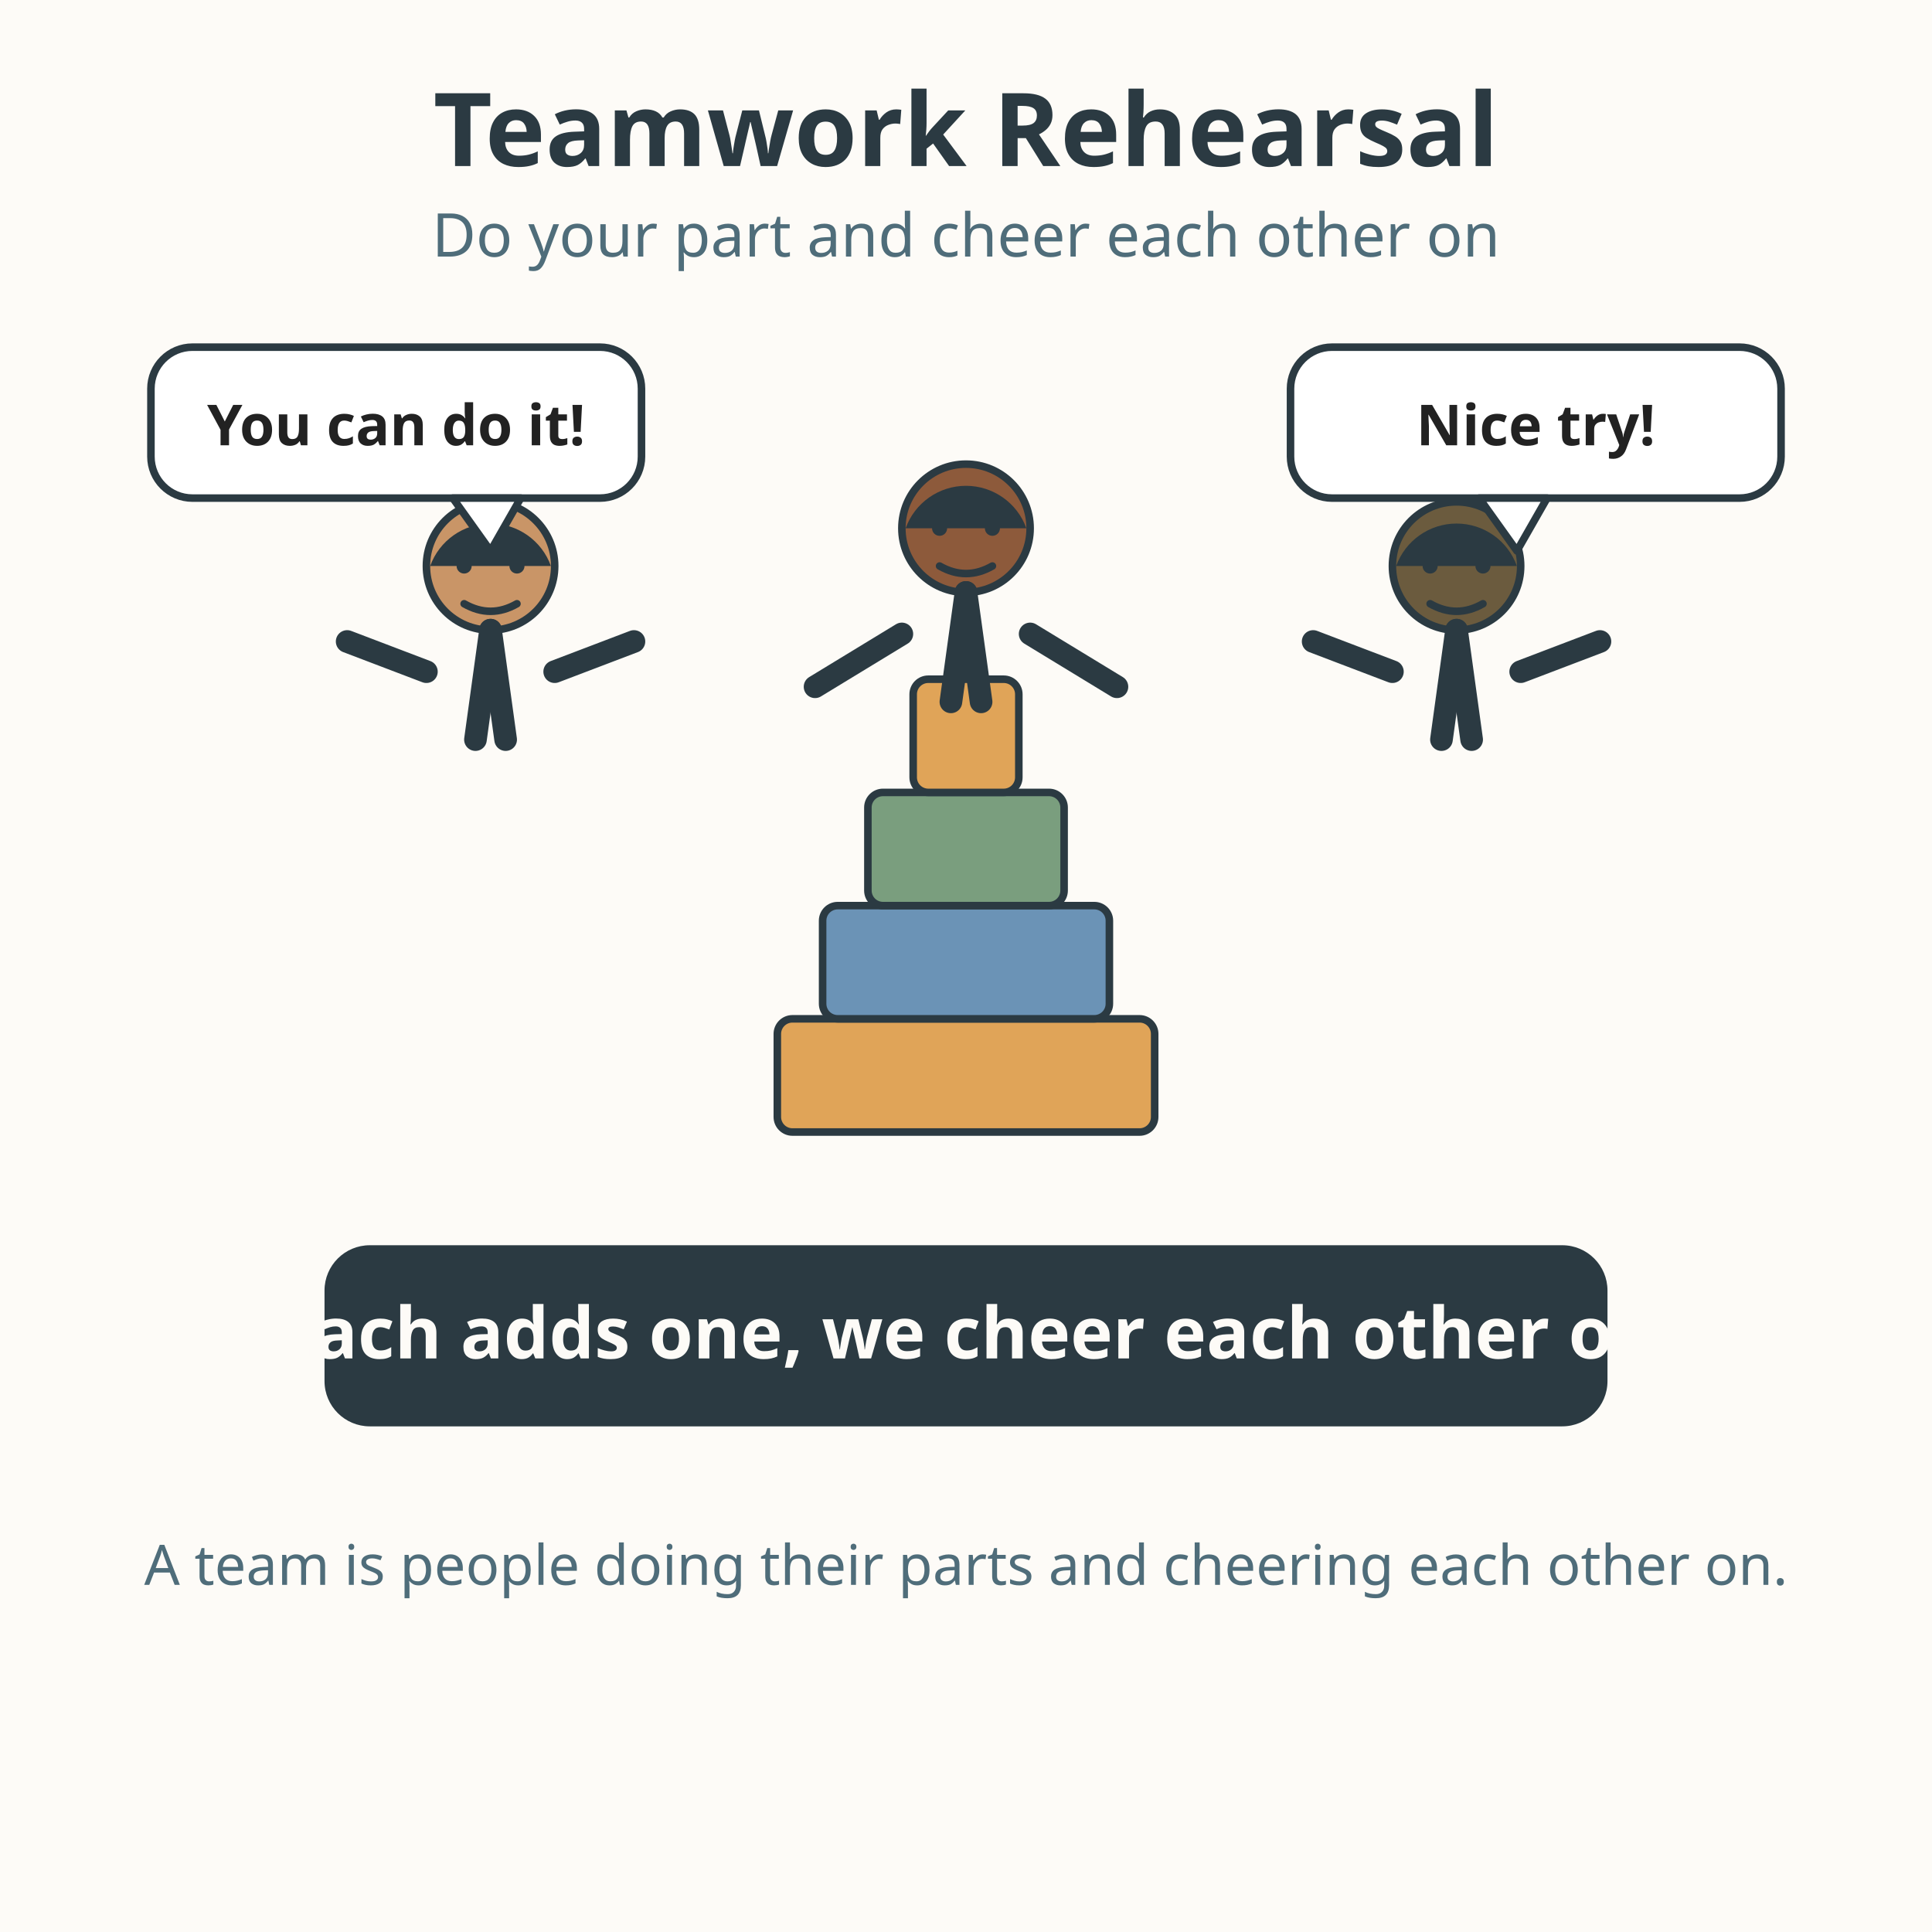
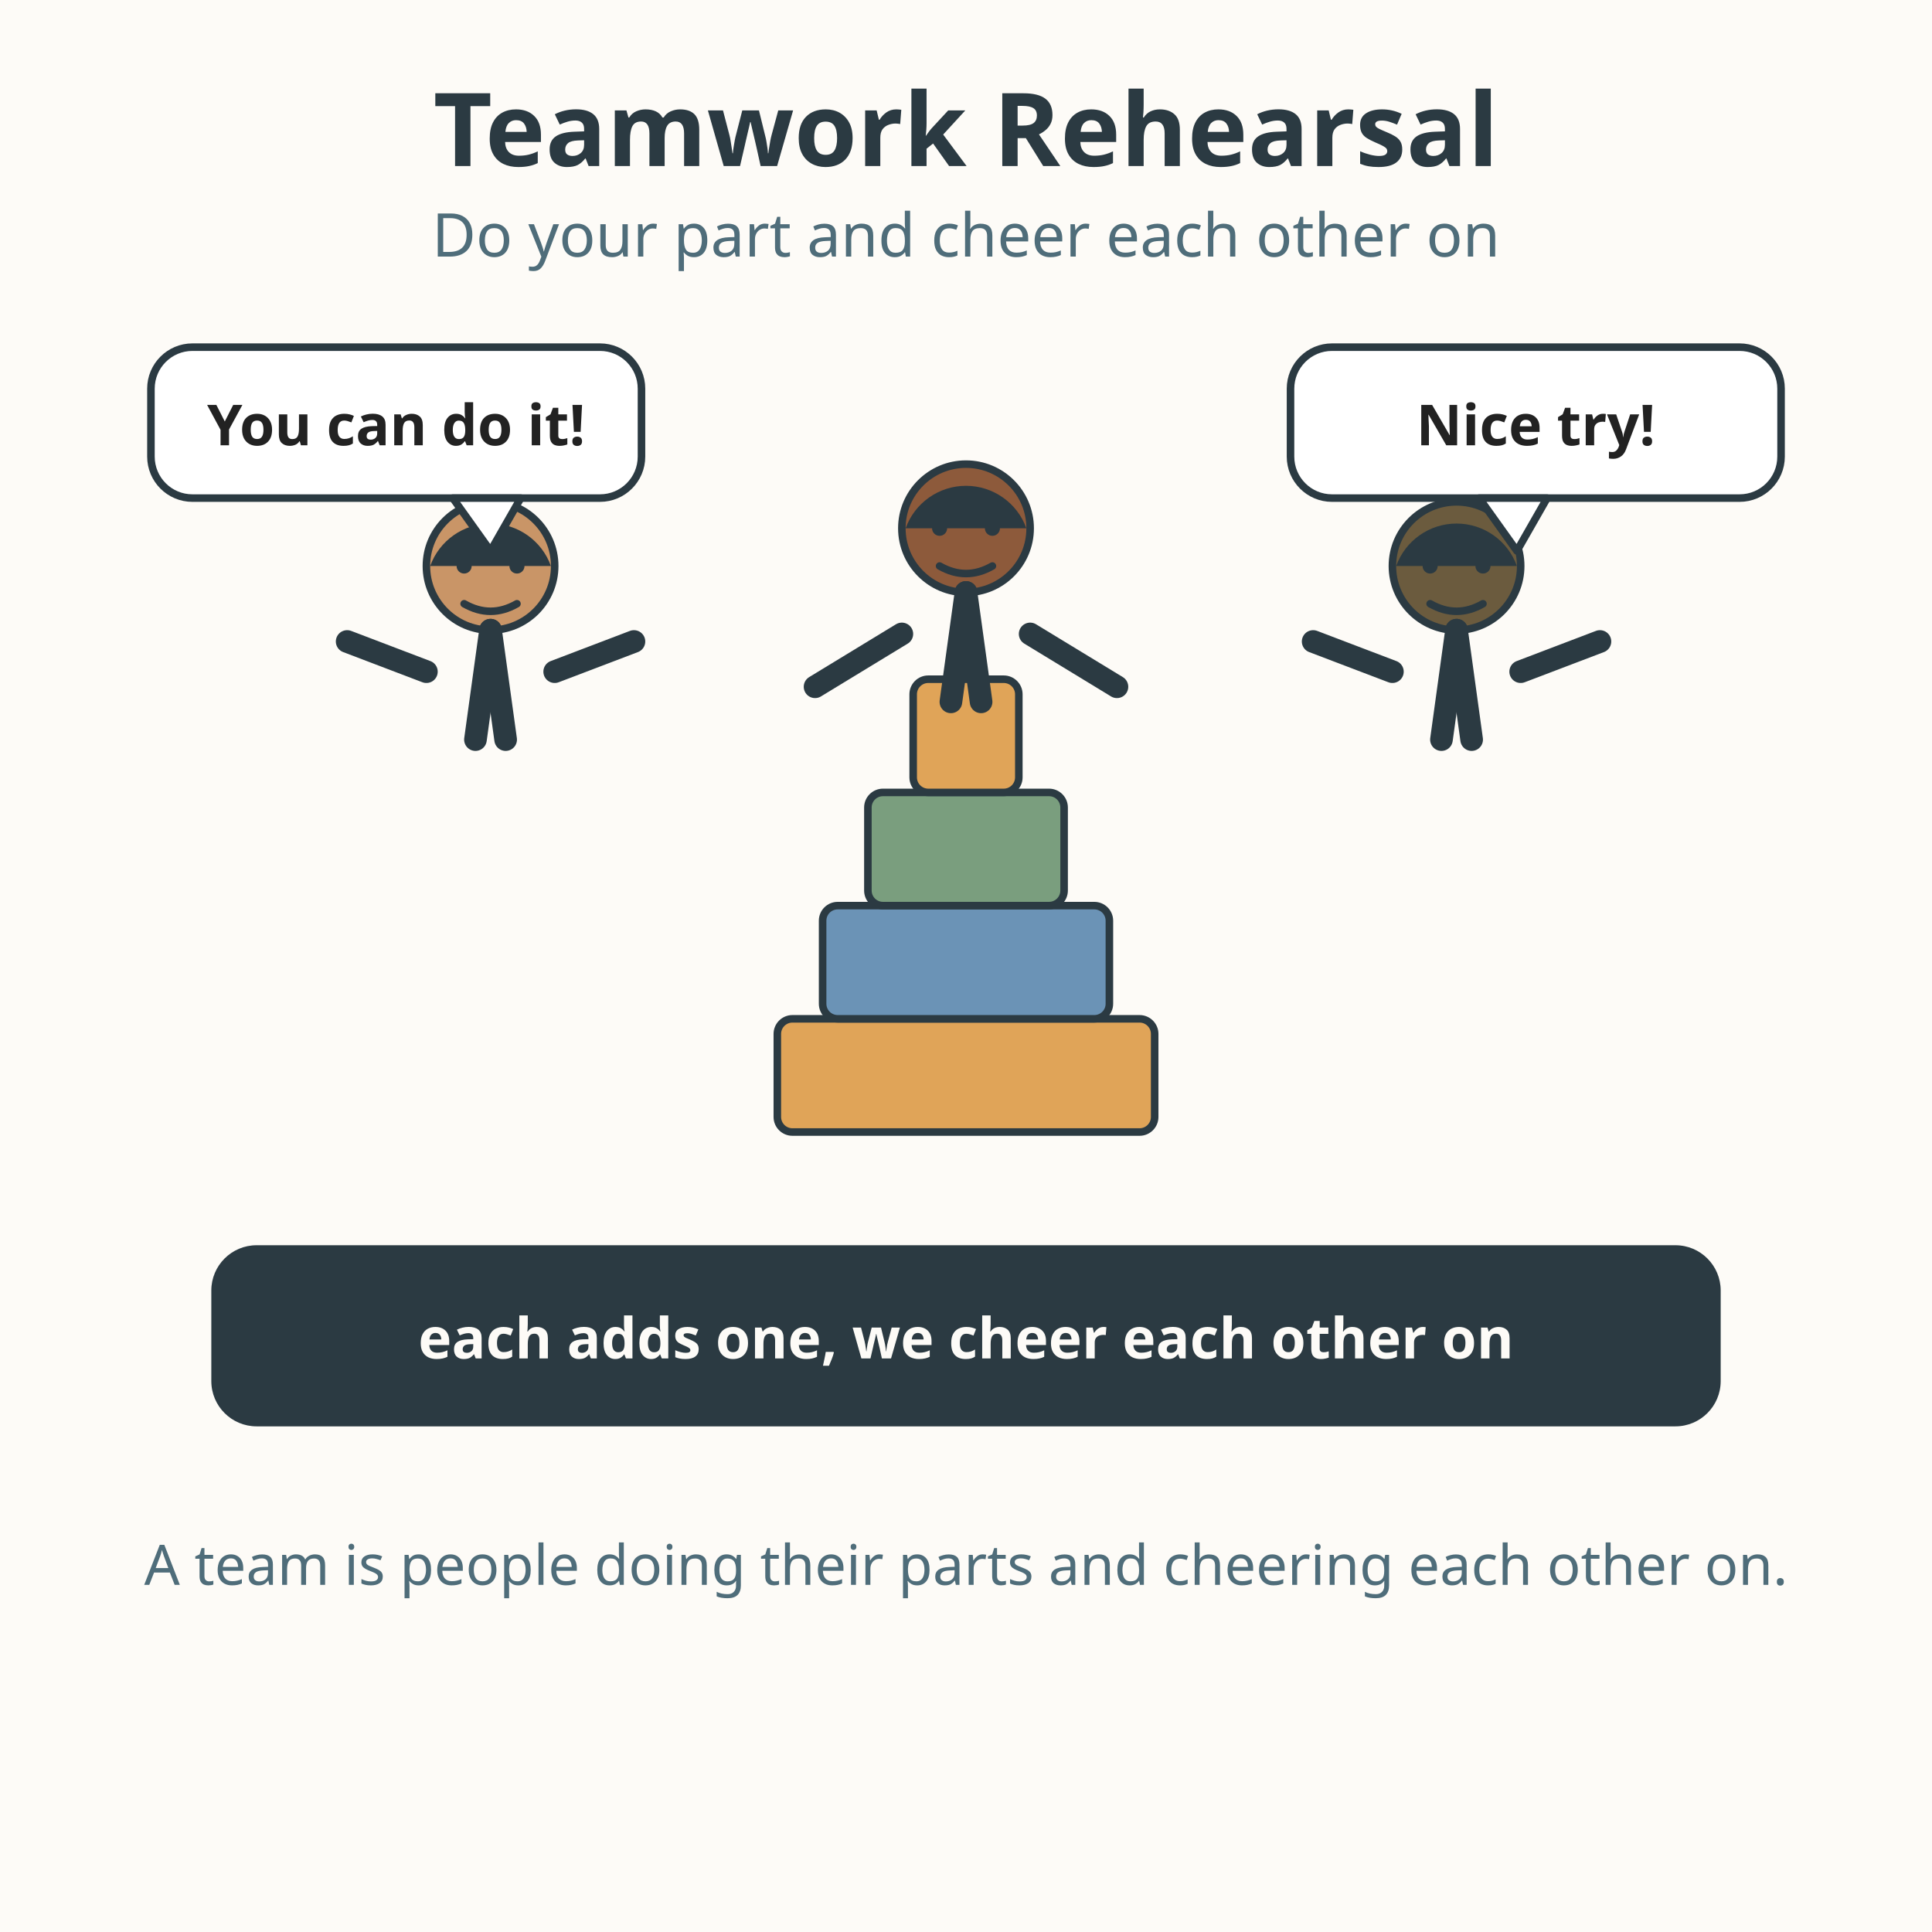
<svg xmlns="http://www.w3.org/2000/svg" viewBox="0 0 512 512" role="img" aria-labelledby="title-L-02-003-09-teamwork-rehearsal desc-L-02-003-09-teamwork-rehearsal">
  <rect width="512" height="512" fill="#fdfbf7" />
  <text x="256" y="44" text-anchor="middle" font-family="sans-serif" font-size="27" font-weight="bold" fill="#2b3a42">Teamwork Rehearsal</text>
  <text x="256" y="68" text-anchor="middle" font-family="sans-serif" font-size="16" fill="#4f6d7a">Do your part and cheer each other on</text>
  <g>
    <rect x="206" y="270" width="100" height="30" rx="4" fill="#e0a458" stroke="#2b3a42" stroke-width="2" />
    <rect x="218" y="240" width="76" height="30" rx="4" fill="#6b93b6" stroke="#2b3a42" stroke-width="2" />
    <rect x="230" y="210" width="52" height="30" rx="4" fill="#7a9e7e" stroke="#2b3a42" stroke-width="2" />
    <rect x="242" y="180" width="28" height="30" rx="4" fill="#e0a458" stroke="#2b3a42" stroke-width="2" />
  </g>
  <g>
    <circle cx="256" cy="140" r="17" fill="#8d5a3b" stroke="#2b3a42" stroke-width="2" />
    <path d="M240 140 A17 17 0 0 1 272 140 Z" fill="#2b3a42" />
    <circle cx="249" cy="140" r="2" fill="#2b3a42" />
    <circle cx="263" cy="140" r="2" fill="#2b3a42" />
    <path d="M249 150 Q256 154 263 150" fill="none" stroke="#2b3a42" stroke-width="2" stroke-linecap="round" />
    <line x1="256" y1="157" x2="252" y2="186" stroke="#2b3a42" stroke-width="6" stroke-linecap="round" />
    <line x1="256" y1="157" x2="260" y2="186" stroke="#2b3a42" stroke-width="6" stroke-linecap="round" />
    <line x1="239" y1="168" x2="216" y2="182" stroke="#2b3a42" stroke-width="6" stroke-linecap="round" />
    <line x1="273" y1="168" x2="296" y2="182" stroke="#2b3a42" stroke-width="6" stroke-linecap="round" />
  </g>
  <g>
    <circle cx="130" cy="150" r="17" fill="#c99567" stroke="#2b3a42" stroke-width="2" />
    <path d="M114 150 A17 17 0 0 1 146 150 Z" fill="#2b3a42" />
    <circle cx="123" cy="150" r="2" fill="#2b3a42" />
    <circle cx="137" cy="150" r="2" fill="#2b3a42" />
    <path d="M123 160 Q130 164 137 160" fill="none" stroke="#2b3a42" stroke-width="2" stroke-linecap="round" />
    <line x1="130" y1="167" x2="126" y2="196" stroke="#2b3a42" stroke-width="6" stroke-linecap="round" />
    <line x1="130" y1="167" x2="134" y2="196" stroke="#2b3a42" stroke-width="6" stroke-linecap="round" />
    <line x1="113" y1="178" x2="92" y2="170" stroke="#2b3a42" stroke-width="6" stroke-linecap="round" />
    <line x1="147" y1="178" x2="168" y2="170" stroke="#2b3a42" stroke-width="6" stroke-linecap="round" />
  </g>
  <g>
    <circle cx="386" cy="150" r="17" fill="#6b5b3e" stroke="#2b3a42" stroke-width="2" />
    <path d="M370 150 A17 17 0 0 1 402 150 Z" fill="#2b3a42" />
    <circle cx="379" cy="150" r="2" fill="#2b3a42" />
    <circle cx="393" cy="150" r="2" fill="#2b3a42" />
    <path d="M379 160 Q386 164 393 160" fill="none" stroke="#2b3a42" stroke-width="2" stroke-linecap="round" />
    <line x1="386" y1="167" x2="382" y2="196" stroke="#2b3a42" stroke-width="6" stroke-linecap="round" />
    <line x1="386" y1="167" x2="390" y2="196" stroke="#2b3a42" stroke-width="6" stroke-linecap="round" />
    <line x1="369" y1="178" x2="348" y2="170" stroke="#2b3a42" stroke-width="6" stroke-linecap="round" />
    <line x1="403" y1="178" x2="424" y2="170" stroke="#2b3a42" stroke-width="6" stroke-linecap="round" />
  </g>
  <rect x="40" y="92" width="130" height="40" rx="11" fill="#ffffff" stroke="#2b3a42" stroke-width="2" />
  <path d="M120 132 L138 132 L130 146 Z" fill="#ffffff" stroke="#2b3a42" stroke-width="2" stroke-linejoin="round" />
  <text x="105" y="118" text-anchor="middle" font-family="sans-serif" font-size="15" font-weight="bold" fill="#222222">You can do it!</text>
  <rect x="342" y="92" width="130" height="40" rx="11" fill="#ffffff" stroke="#2b3a42" stroke-width="2" />
  <path d="M392 132 L410 132 L402 146 Z" fill="#ffffff" stroke="#2b3a42" stroke-width="2" stroke-linejoin="round" />
  <text x="407" y="118" text-anchor="middle" font-family="sans-serif" font-size="15" font-weight="bold" fill="#222222">Nice try!</text>
-   <rect x="86" y="330" width="340" height="48" rx="12" fill="#2b3a42" />
-   <text x="256" y="360" text-anchor="middle" font-family="sans-serif" font-size="19" font-weight="bold" fill="#fdfbf7">each adds one, we cheer each other on</text>
+   <rect x="56" y="330" width="400" height="48" rx="12" fill="#2b3a42" />
+   <text x="256" y="360" text-anchor="middle" font-family="sans-serif" font-size="15" font-weight="bold" fill="#fdfbf7">each adds one, we cheer each other on</text>
  <text x="256" y="420" text-anchor="middle" font-family="sans-serif" font-size="14.8" fill="#4f6d7a">A team is people doing their parts and cheering each other on.</text>
</svg>
